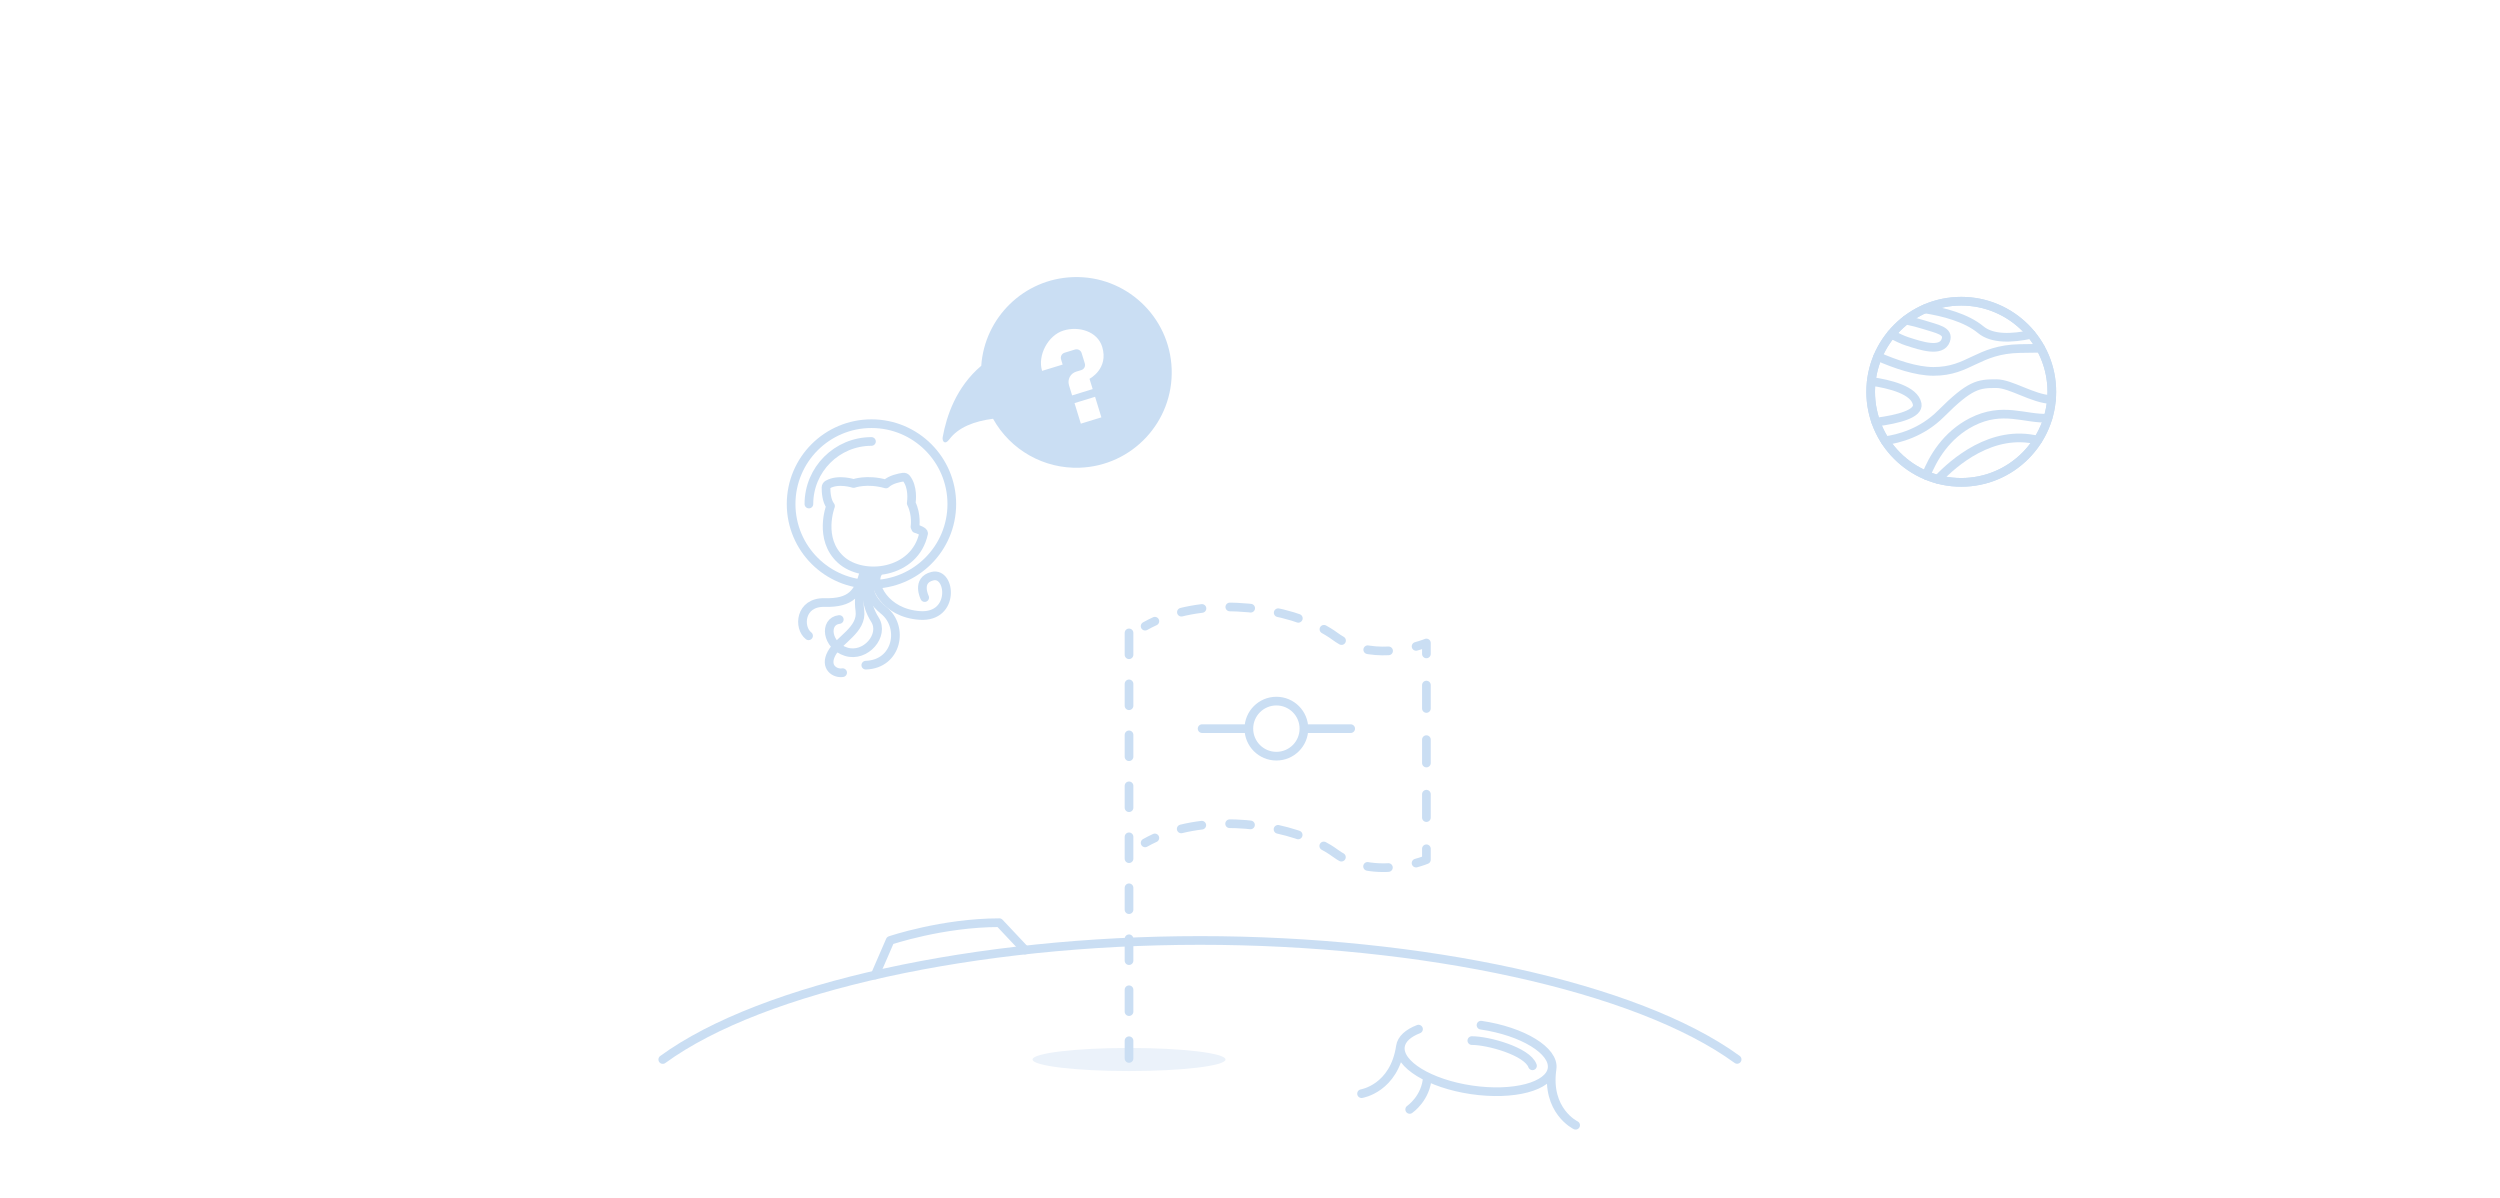
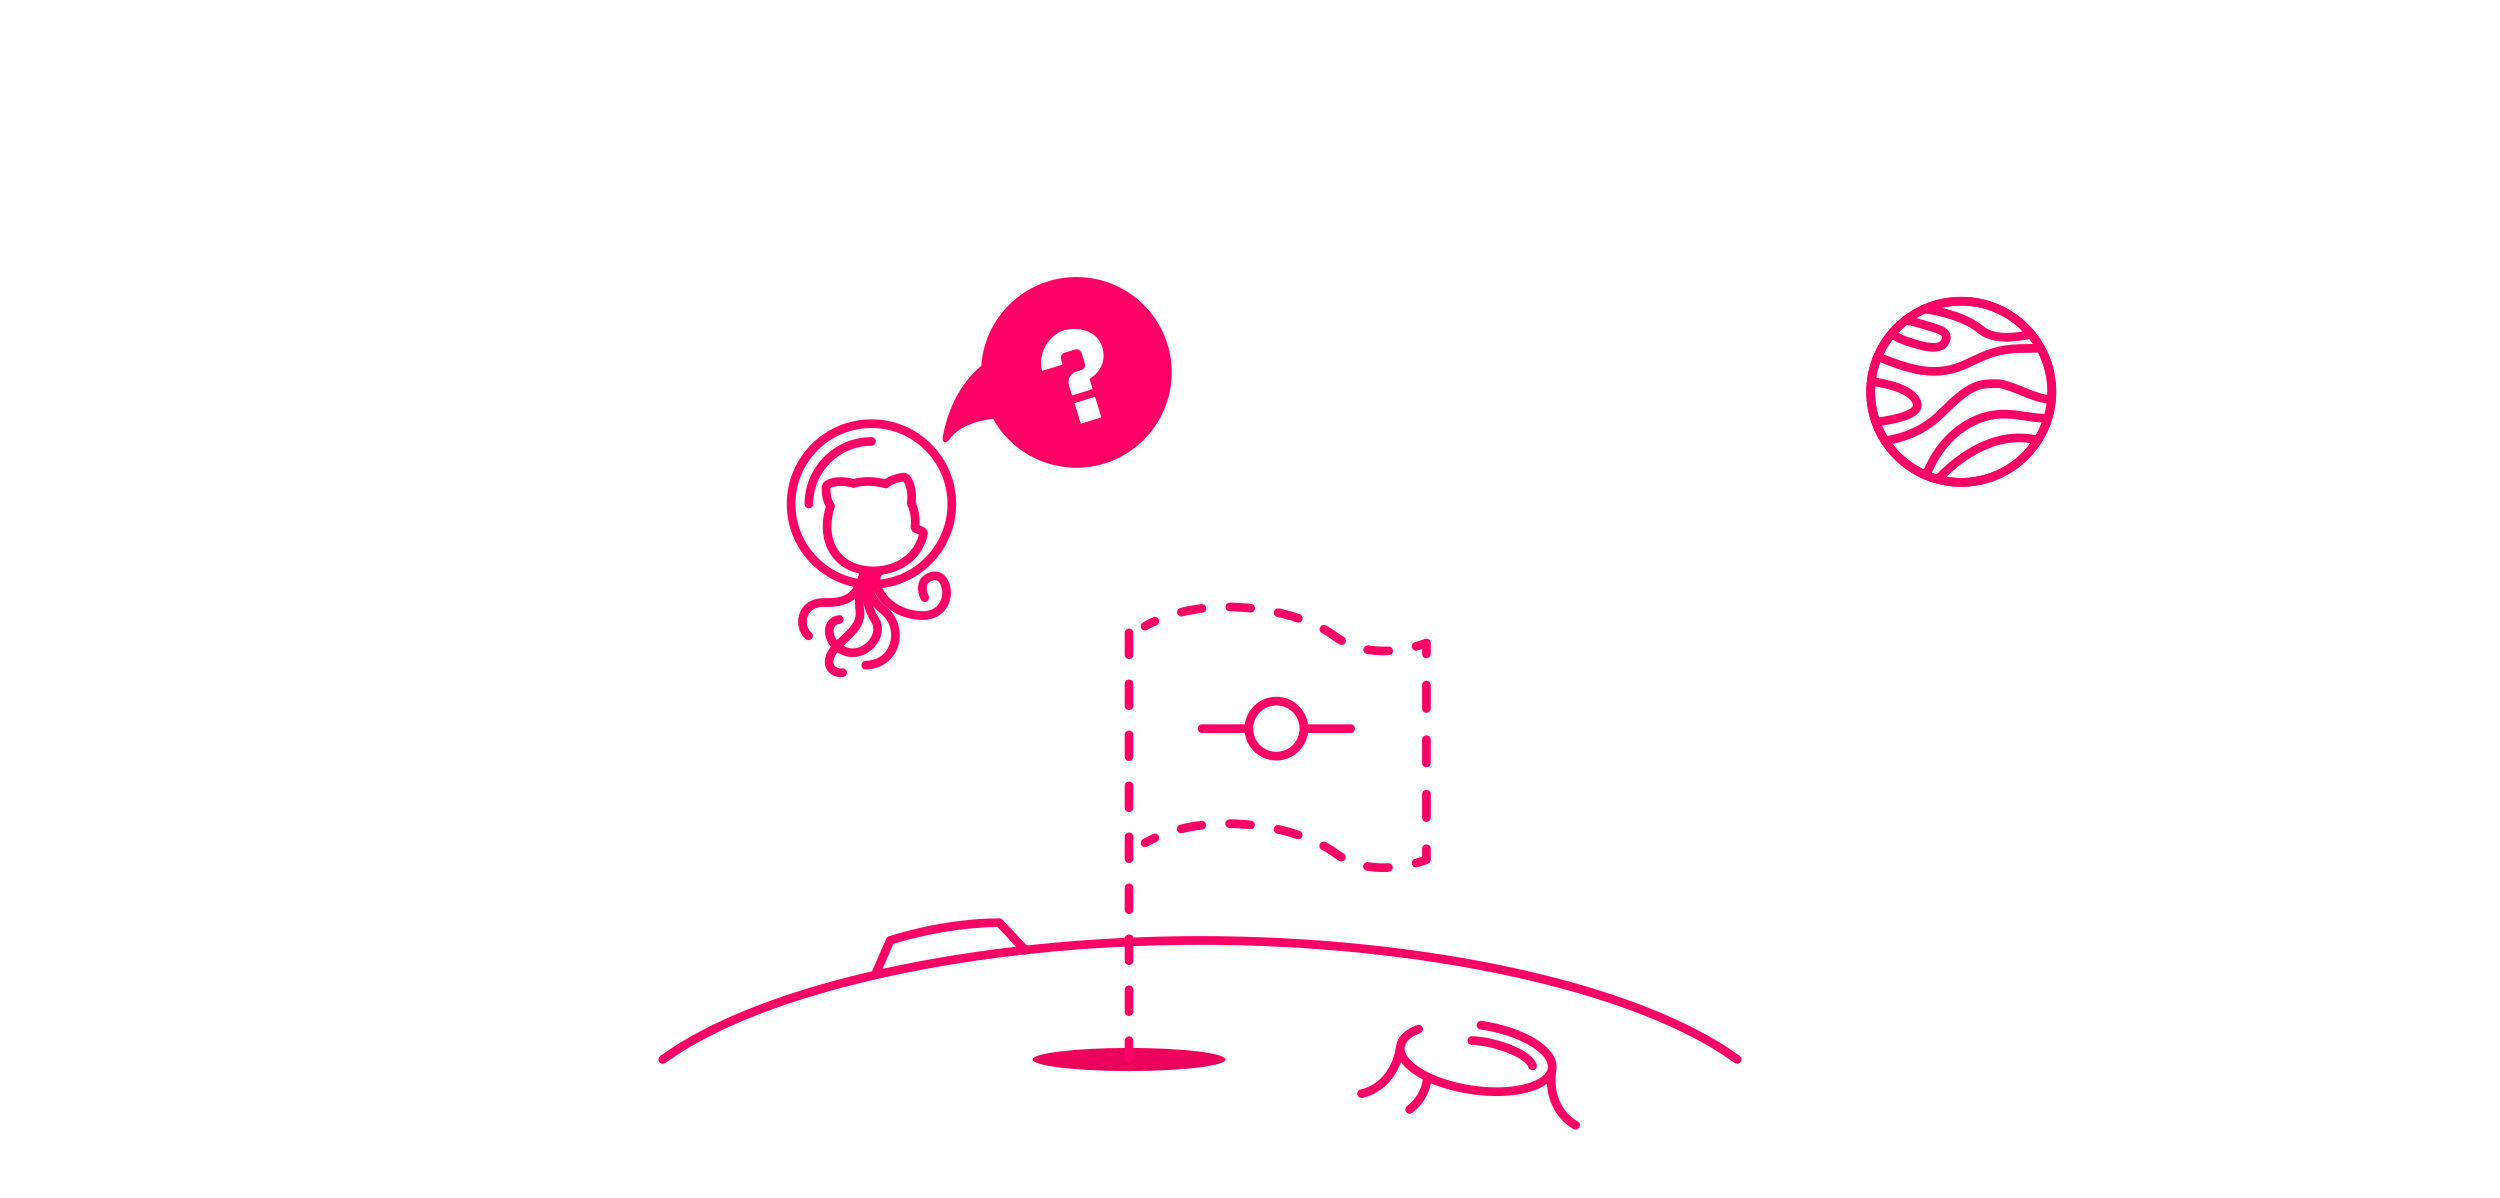
<svg xmlns="http://www.w3.org/2000/svg" width="288" height="138" viewBox="0 0 288 138">
  <g fill="none" fill-rule="evenodd">
-     <path fill="#CADEF3" d="M134.976 42.513c.215 6.062-4.525 11.152-10.588 11.367a10.978 10.978 0 0 1-9.988-5.638c-2.16.273-4.006.987-5.036 2.37-.525.7-.85.215-.763-.267.44-2.418 1.546-5.756 4.44-8.207.38-5.542 4.895-10.013 10.57-10.214 6.06-.215 11.15 4.526 11.366 10.59 M123.147 44.367c-.2-.65.168-1.348.82-1.55l.59-.18a.614.614 0 0 0 .412-.775l-.365-1.184a.613.613 0 0 0-.775-.41l-1.183.364a.612.612 0 0 0-.41.774l.18.593-2.368.726c-.547-1.776.684-4.098 2.46-4.645 1.776-.545 3.916.094 4.463 1.87.78 2.534-1.46 3.688-1.46 3.688l.365 1.185-2.368.73-.364-1.186zm.636 2.072l2.37-.728.727 2.368-2.368.728-.728-2.37z" />
-     <path stroke="#CADEF3" stroke-linecap="round" stroke-linejoin="round" d="M200.117 122.044c-11.516-8.396-36.27-13.705-61.882-13.703-25.61.003-50.367 5.316-61.885 13.715" />
-     <path stroke="#CADEF3" stroke-linecap="round" stroke-linejoin="round" d="M100.82 112.32l1.725-3.98s6.018-2.046 12.584-2.046l2.963 3.15M163.413 118.556c-1.192.46-1.96 1.14-2.083 1.98-.304 2.057 3.36 4.302 8.185 5.013 4.824.71 8.98-.38 9.284-2.437.3-2.057-3.363-4.302-8.187-5.013M178.8 123.113c-.72 4.867 2.713 6.515 2.713 6.515M161.33 120.536c-.718 4.867-4.48 5.453-4.48 5.453M164.436 124.05c-.14 2.467-2.04 3.756-2.04 3.756M176.543 122.78c-.608-1.677-5.133-2.914-6.988-2.903" />
-     <path fill="#EBF2FA" d="M141.175 122.055c0 .734-4.975 1.33-11.112 1.33-6.137 0-11.112-.596-11.112-1.33 0-.734 4.976-1.33 11.113-1.33s11.112.596 11.112 1.33" />
-     <path stroke="#CADEF3" stroke-dasharray="2.517 3.356" stroke-linecap="round" stroke-linejoin="round" d="M130.063 72.91v49.023" />
-     <path stroke="#CADEF3" stroke-linecap="round" stroke-linejoin="round" d="M131.918 97.1c.364-.206.738-.397 1.12-.57" />
-     <path stroke="#CADEF3" stroke-dasharray="2.41 3.214" stroke-linecap="round" stroke-linejoin="round" d="M136.075 95.49c6.415-1.56 14.066.093 17.71 2.772 2.55 1.876 5.61 1.867 7.776 1.51" />
-     <path stroke="#CADEF3" stroke-linecap="round" stroke-linejoin="round" d="M163.13 99.428c.744-.205 1.192-.392 1.192-.392V97.78" />
-     <path stroke="#CADEF3" stroke-dasharray="2.694 3.592" stroke-linecap="round" stroke-linejoin="round" d="M164.322 94.187v-17.06" />
-     <path stroke="#CADEF3" stroke-linecap="round" stroke-linejoin="round" d="M164.322 75.33v-1.258s-.448.187-1.19.392" />
-     <path stroke="#CADEF3" stroke-dasharray="2.41 3.214" stroke-linecap="round" stroke-linejoin="round" d="M159.965 74.98c-1.933.092-4.21-.232-6.18-1.683-3.94-2.896-12.566-4.594-19.248-2.325" />
-     <path stroke="#CADEF3" stroke-linecap="round" stroke-linejoin="round" d="M133.04 71.564a14.56 14.56 0 0 0-1.122.57M150.212 83.94a3.172 3.172 0 1 1-6.344 0 3.172 3.172 0 0 1 6.344 0zM150.212 83.94h5.386M138.483 83.94h5.385M109.648 58.064c0 5.112-4.144 9.257-9.255 9.257a9.256 9.256 0 0 1 0-18.513 9.256 9.256 0 0 1 9.255 9.257zM93.185 58.064a7.208 7.208 0 0 1 7.208-7.208" />
-     <path stroke="#CADEF3" stroke-linecap="round" stroke-linejoin="round" d="M100.603 65.823c-1.07 1.688-.956 3.752.188 5.558 1.145 1.807-1.077 4.405-3.324 3.698-2.247-.708-2.582-3.507-.782-3.713M101.093 66.06c-.737 1.188.83 4.587 4.896 4.843 4.067.255 3.563-5.05 1.426-4.53-1.894.464-.89 2.467-.89 2.467" />
-     <path stroke="#CADEF3" stroke-linecap="round" stroke-linejoin="round" d="M99.522 65.97c-.64 2.34-1.458 3.52-4.538 3.443-2.84-.07-3.05 2.893-1.837 3.83M100.853 66.115c-1.322.683-2.104 1.972-1.796 4.214.308 2.24-2.4 3.347-3.258 4.942-.856 1.596.403 2.364 1.272 2.22" />
-     <path stroke="#CADEF3" stroke-linecap="round" stroke-linejoin="round" d="M100.902 66.254c-.793.72-1.383 2.2.937 4.092 2.32 1.89 1.54 6.166-2.1 6.282M105.497 60.9l-.092-.214s.23-1.37-.43-2.71c.05-.335.218-1.87-.552-2.86a.4.4 0 0 0-.37-.148c-.447.062-1.45.26-1.99.785-2.205-.62-3.725-.052-3.725-.052s-1.752-.583-2.98.115a.4.4 0 0 0-.2.347c-.004.46.044 1.53.518 2.133 0 0-1.44 3.79 1.19 6.18 2.56 2.322 8.545 1.63 9.532-3.028.048-.227-.675-.495-.9-.548zM225.936 34.7c5.762 0 10.434 4.673 10.434 10.435 0 5.762-4.672 10.434-10.434 10.434-5.763 0-10.435-4.673-10.435-10.435 0-5.762 4.673-10.434 10.436-10.434z" />
-     <path stroke="#CADEF3" stroke-linecap="round" stroke-linejoin="round" d="M225.936 34.7c5.762 0 10.434 4.673 10.434 10.435 0 5.762-4.672 10.434-10.434 10.434-5.763 0-10.435-4.673-10.435-10.435 0-5.762 4.673-10.434 10.436-10.434z" />
-     <path stroke="#CADEF3" stroke-linecap="round" stroke-linejoin="round" d="M216.324 41.067c1.998.877 4.434 1.718 6.415 1.718 4.135 0 5.075-2.538 9.963-2.632.882-.017 1.675-.027 2.383-.034M221.89 54.754c.75-1.92 2.284-4.622 5.268-6.142 3.564-1.816 6.118-.31 8.763-.444" />
-     <path stroke="#CADEF3" stroke-linecap="round" stroke-linejoin="round" d="M217.152 50.77c1.608-.22 4.254-.918 6.433-3.098 3.383-3.383 4.324-3.477 6.392-3.477 1.694 0 4.208 1.766 6.353 1.837M221.722 35.587c2.172.335 4.795 1.016 6.47 2.403 1.307 1.083 3.563 1.01 5.81.526M219.56 36.875c.8.175 1.537.362 2.017.518 1.58.51 2.976.697 2.573 1.82-.513 1.425-2.88.62-4.46.108-.52-.166-1.167-.473-1.8-.828M215.57 43.935c2.086.298 4.99 1 5.29 2.61.205 1.113-2.102 1.738-4.758 2.09M223.24 55.217c1.812-1.924 6.25-5.813 11.515-4.507" />
+     <path d="M134.976 42.513c.215 6.062-4.525 11.152-10.588 11.367a10.978 10.978 0 0 1-9.988-5.638c-2.16.273-4.006.987-5.036 2.37-.525.7-.85.215-.763-.267.44-2.418 1.546-5.756 4.44-8.207.38-5.542 4.895-10.013 10.57-10.214 6.06-.215 11.15 4.526 11.366 10.59 M123.147 44.367c-.2-.65.168-1.348.82-1.55l.59-.18a.614.614 0 0 0 .412-.775l-.365-1.184a.613.613 0 0 0-.775-.41l-1.183.364a.612.612 0 0 0-.41.774l.18.593-2.368.726c-.547-1.776.684-4.098 2.46-4.645 1.776-.545 3.916.094 4.463 1.87.78 2.534-1.46 3.688-1.46 3.688l.365 1.185-2.368.73-.364-1.186zm.636 2.072l2.37-.728.727 2.368-2.368.728-.728-2.37z" fill="#FF0066" />
+     <path d="M200.117 122.044c-11.516-8.396-36.27-13.705-61.882-13.703-25.61.003-50.367 5.316-61.885 13.715" stroke="#FF0066" stroke-linecap="round" stroke-linejoin="round" />
+     <path d="M100.82 112.32l1.725-3.98s6.018-2.046 12.584-2.046l2.963 3.15M163.413 118.556c-1.192.46-1.96 1.14-2.083 1.98-.304 2.057 3.36 4.302 8.185 5.013 4.824.71 8.98-.38 9.284-2.437.3-2.057-3.363-4.302-8.187-5.013M178.8 123.113c-.72 4.867 2.713 6.515 2.713 6.515M161.33 120.536c-.718 4.867-4.48 5.453-4.48 5.453M164.436 124.05c-.14 2.467-2.04 3.756-2.04 3.756M176.543 122.78c-.608-1.677-5.133-2.914-6.988-2.903" stroke="#FF0066" stroke-linecap="round" stroke-linejoin="round" />
+     <path d="M141.175 122.055c0 .734-4.975 1.33-11.112 1.33-6.137 0-11.112-.596-11.112-1.33 0-.734 4.976-1.33 11.113-1.33s11.112.596 11.112 1.33" fill="#EB025A" />
+     <path d="M130.063 72.91v49.023" stroke="#FF0066" stroke-linecap="round" stroke-linejoin="round" stroke-dasharray="2.517,3.356" />
+     <path d="M131.918 97.1c.364-.206.738-.397 1.12-.57" stroke="#FF0066" stroke-linecap="round" stroke-linejoin="round" />
+     <path d="M136.075 95.49c6.415-1.56 14.066.093 17.71 2.772 2.55 1.876 5.61 1.867 7.776 1.51" stroke="#FF0066" stroke-linecap="round" stroke-linejoin="round" stroke-dasharray="2.41,3.214" />
+     <path d="M163.13 99.428c.744-.205 1.192-.392 1.192-.392V97.78" stroke="#FF0066" stroke-linecap="round" stroke-linejoin="round" />
+     <path d="M164.322 94.187v-17.06" stroke="#FF0066" stroke-linecap="round" stroke-linejoin="round" stroke-dasharray="2.694,3.592" />
+     <path d="M164.322 75.33v-1.258s-.448.187-1.19.392" stroke="#FF0066" stroke-linecap="round" stroke-linejoin="round" />
+     <path d="M159.965 74.98c-1.933.092-4.21-.232-6.18-1.683-3.94-2.896-12.566-4.594-19.248-2.325" stroke="#FF0066" stroke-linecap="round" stroke-linejoin="round" stroke-dasharray="2.41,3.214" />
+     <path d="M133.04 71.564a14.56 14.56 0 0 0-1.122.57M150.212 83.94a3.172 3.172 0 1 1-6.344 0 3.172 3.172 0 0 1 6.344 0zM150.212 83.94h5.386M138.483 83.94h5.385M109.648 58.064c0 5.112-4.144 9.257-9.255 9.257a9.256 9.256 0 0 1 0-18.513 9.256 9.256 0 0 1 9.255 9.257zM93.185 58.064a7.208 7.208 0 0 1 7.208-7.208" stroke="#FF0066" stroke-linecap="round" stroke-linejoin="round" />
+     <path d="M100.603 65.823c-1.07 1.688-.956 3.752.188 5.558 1.145 1.807-1.077 4.405-3.324 3.698-2.247-.708-2.582-3.507-.782-3.713M101.093 66.06c-.737 1.188.83 4.587 4.896 4.843 4.067.255 3.563-5.05 1.426-4.53-1.894.464-.89 2.467-.89 2.467" stroke="#FF0066" stroke-linecap="round" stroke-linejoin="round" />
+     <path d="M99.522 65.97c-.64 2.34-1.458 3.52-4.538 3.443-2.84-.07-3.05 2.893-1.837 3.83M100.853 66.115c-1.322.683-2.104 1.972-1.796 4.214.308 2.24-2.4 3.347-3.258 4.942-.856 1.596.403 2.364 1.272 2.22" stroke="#FF0066" stroke-linecap="round" stroke-linejoin="round" />
+     <path d="M100.902 66.254c-.793.72-1.383 2.2.937 4.092 2.32 1.89 1.54 6.166-2.1 6.282M105.497 60.9l-.092-.214s.23-1.37-.43-2.71c.05-.335.218-1.87-.552-2.86a.4.4 0 0 0-.37-.148c-.447.062-1.45.26-1.99.785-2.205-.62-3.725-.052-3.725-.052s-1.752-.583-2.98.115a.4.4 0 0 0-.2.347c-.004.46.044 1.53.518 2.133 0 0-1.44 3.79 1.19 6.18 2.56 2.322 8.545 1.63 9.532-3.028.048-.227-.675-.495-.9-.548zM225.936 34.7c5.762 0 10.434 4.673 10.434 10.435 0 5.762-4.672 10.434-10.434 10.434-5.763 0-10.435-4.673-10.435-10.435 0-5.762 4.673-10.434 10.436-10.434z" stroke="#FF0066" stroke-linecap="round" stroke-linejoin="round" />
+     <path d="M225.936 34.7c5.762 0 10.434 4.673 10.434 10.435 0 5.762-4.672 10.434-10.434 10.434-5.763 0-10.435-4.673-10.435-10.435 0-5.762 4.673-10.434 10.436-10.434z" stroke="#FF0066" stroke-linecap="round" stroke-linejoin="round" />
+     <path d="M216.324 41.067c1.998.877 4.434 1.718 6.415 1.718 4.135 0 5.075-2.538 9.963-2.632.882-.017 1.675-.027 2.383-.034M221.89 54.754c.75-1.92 2.284-4.622 5.268-6.142 3.564-1.816 6.118-.31 8.763-.444" stroke="#FF0066" stroke-linecap="round" stroke-linejoin="round" />
+     <path d="M217.152 50.77c1.608-.22 4.254-.918 6.433-3.098 3.383-3.383 4.324-3.477 6.392-3.477 1.694 0 4.208 1.766 6.353 1.837M221.722 35.587c2.172.335 4.795 1.016 6.47 2.403 1.307 1.083 3.563 1.01 5.81.526M219.56 36.875c.8.175 1.537.362 2.017.518 1.58.51 2.976.697 2.573 1.82-.513 1.425-2.88.62-4.46.108-.52-.166-1.167-.473-1.8-.828M215.57 43.935c2.086.298 4.99 1 5.29 2.61.205 1.113-2.102 1.738-4.758 2.09M223.24 55.217c1.812-1.924 6.25-5.813 11.515-4.507" stroke="#FF0066" stroke-linecap="round" stroke-linejoin="round" />
  </g>
</svg>
